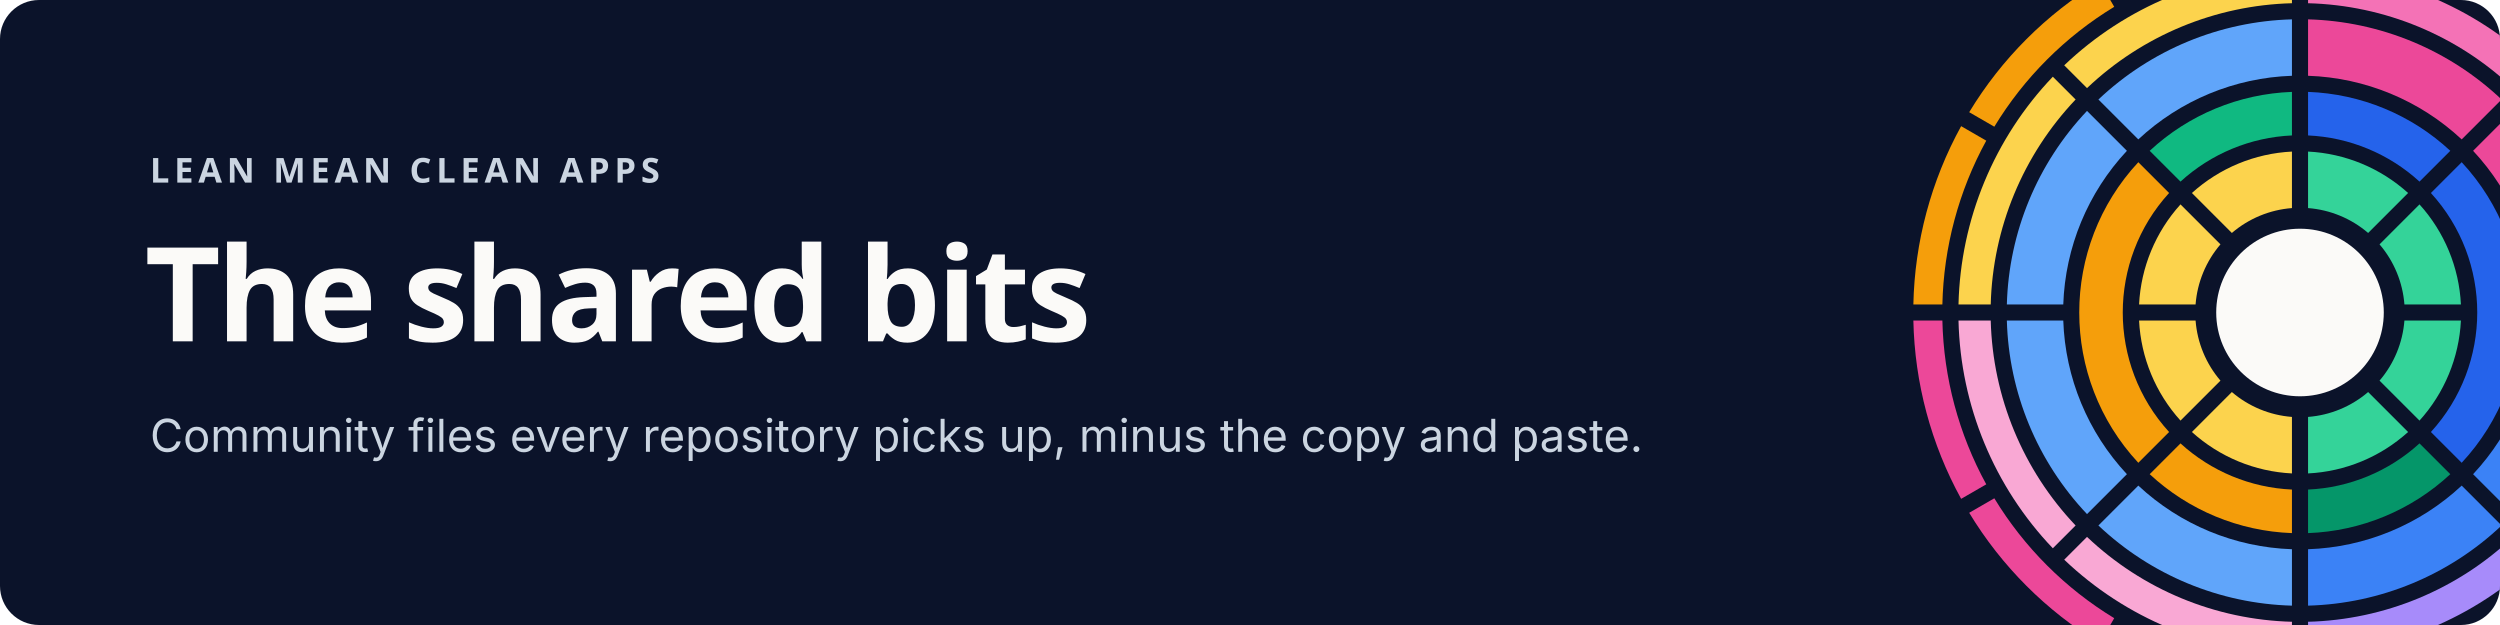
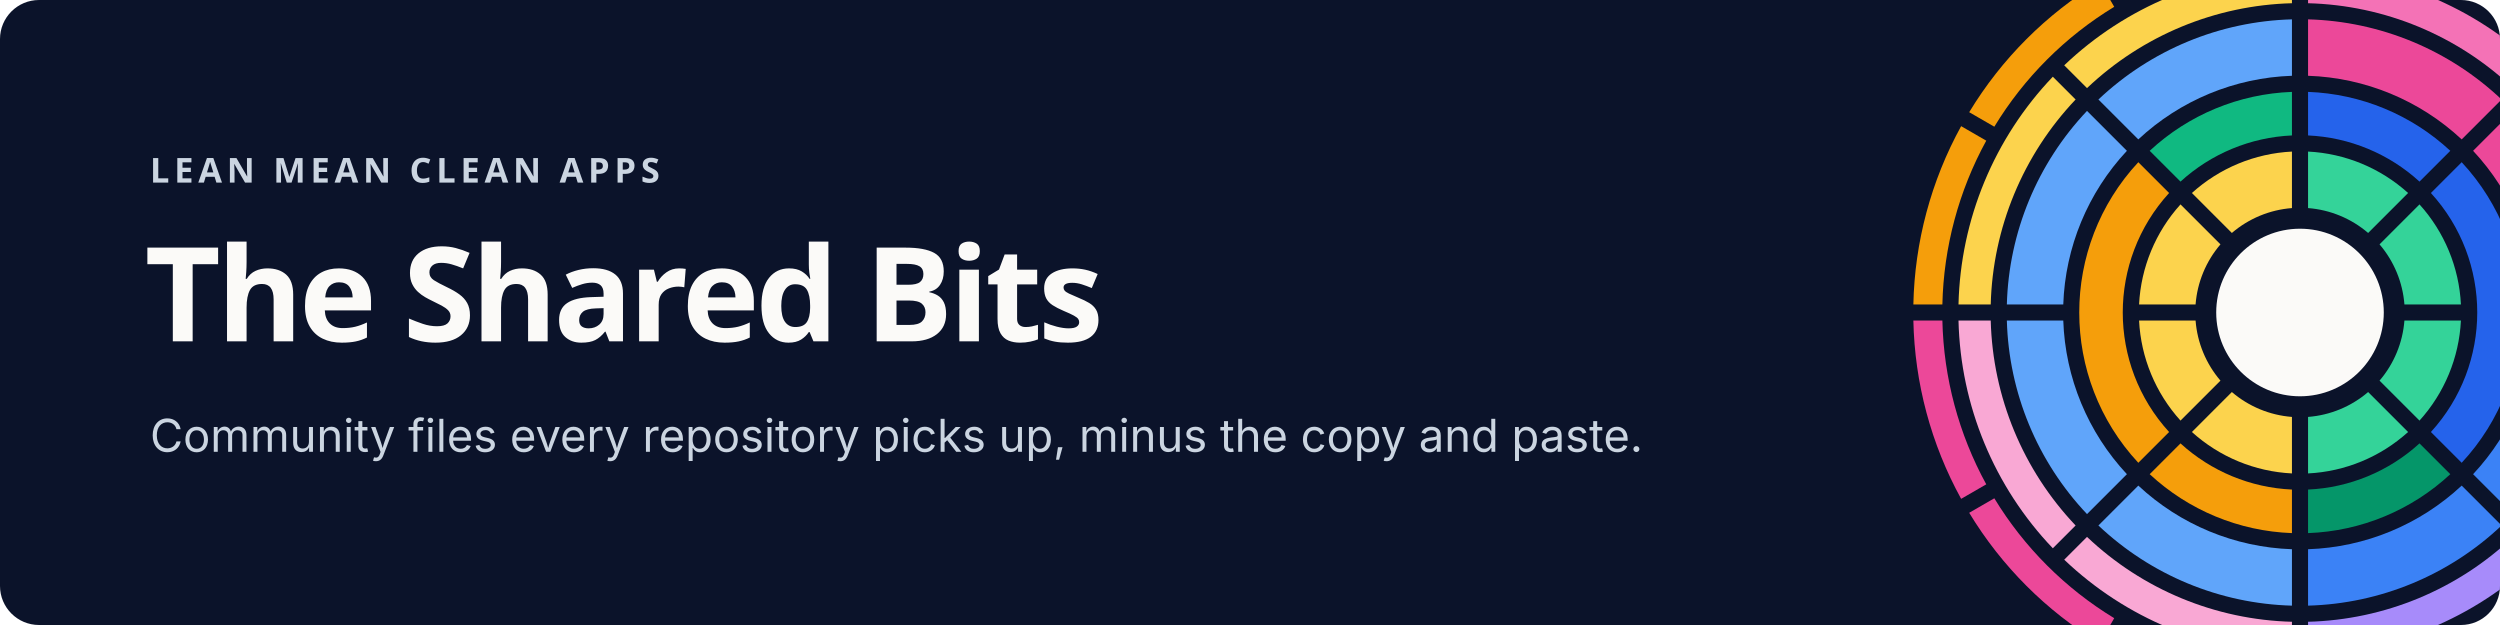
- <svg xmlns="http://www.w3.org/2000/svg" viewBox="0 0 1280 320" width="1280" height="320" role="img" aria-label="The shared bits. Community files every repository picks up, minus the copy and paste.">
+ <svg xmlns="http://www.w3.org/2000/svg" viewBox="0 0 1280 320" width="1280" height="320" role="img" aria-label="The Shared Bits. Community files every repository picks up, minus the copy and paste.">
  <clipPath id="frame">
    <rect width="1280" height="320" rx="20" />
  </clipPath>
  <g clip-path="url(#frame)">
    <g id="background">
      <rect width="1280" height="320" fill="#0B132A" />
    </g>
    <g id="logo">
      <g transform="translate(966.4 -51.2) scale(0.4125)">
        <path d="M522 32.1A480 480 0 0 1 743.29 91.4L725.28 122.58A444 444 0 0 0 522 68.11Z" fill="#DB2777" />
        <path d="M760.61 101.4A480 480 0 0 1 922.6 263.39L891.42 281.4A444 444 0 0 0 742.6 132.58Z" fill="#DB2777" />
        <path d="M932.6 280.71A480 480 0 0 1 991.9 502L955.89 502A444 444 0 0 0 901.42 298.72Z" fill="#DB2777" />
        <path d="M991.9 522A480 480 0 0 1 932.6 743.29L901.42 725.28A444 444 0 0 0 955.89 522Z" fill="#7C3AED" />
        <path d="M922.6 760.61A480 480 0 0 1 760.61 922.6L742.6 891.42A444 444 0 0 0 891.42 742.6Z" fill="#7C3AED" />
        <path d="M743.29 932.6A480 480 0 0 1 522 991.9L522 955.89A444 444 0 0 0 725.28 901.42Z" fill="#7C3AED" />
        <path d="M502 991.9A480 480 0 0 1 280.71 932.6L298.72 901.42A444 444 0 0 0 502 955.89Z" fill="#EC4899" />
        <path d="M263.39 922.6A480 480 0 0 1 101.4 760.61L132.58 742.6A444 444 0 0 0 281.4 891.42Z" fill="#EC4899" />
        <path d="M91.4 743.29A480 480 0 0 1 32.1 522L68.11 522A444 444 0 0 0 122.58 725.28Z" fill="#EC4899" />
        <path d="M32.1 502A480 480 0 0 1 91.4 280.71L122.58 298.72A444 444 0 0 0 68.11 502Z" fill="#F59E0B" />
        <path d="M101.4 263.39A480 480 0 0 1 263.39 101.4L281.4 132.58A444 444 0 0 0 132.58 281.4Z" fill="#F59E0B" />
        <path d="M280.71 91.4A480 480 0 0 1 502 32.1L502 68.11A444 444 0 0 0 298.72 122.58Z" fill="#F59E0B" />
        <path d="M522 88.12A424 424 0 0 1 804.66 205.2L776.37 233.49A384 384 0 0 0 522 128.13Z" fill="#F472B6" />
        <path d="M818.8 219.34A424 424 0 0 1 935.88 502L895.87 502A384 384 0 0 0 790.51 247.63Z" fill="#F472B6" />
        <path d="M935.88 522A424 424 0 0 1 818.8 804.66L790.51 776.37A384 384 0 0 0 895.87 522Z" fill="#A78BFA" />
        <path d="M804.66 818.8A424 424 0 0 1 522 935.88L522 895.87A384 384 0 0 0 776.37 790.51Z" fill="#A78BFA" />
        <path d="M502 935.88A424 424 0 0 1 219.34 818.8L247.63 790.51A384 384 0 0 0 502 895.87Z" fill="#F9A8D4" />
        <path d="M205.2 804.66A424 424 0 0 1 88.12 522L128.13 522A384 384 0 0 0 233.49 776.37Z" fill="#F9A8D4" />
        <path d="M88.12 502A424 424 0 0 1 205.2 219.34L233.49 247.63A384 384 0 0 0 128.13 502Z" fill="#FCD34D" />
        <path d="M219.34 205.2A424 424 0 0 1 502 88.12L502 128.13A384 384 0 0 0 247.63 233.49Z" fill="#FCD34D" />
        <path d="M522 148.14A364 364 0 0 1 762.22 247.64L712.7 297.16A294 294 0 0 0 522 218.17Z" fill="#EC4899" />
        <path d="M776.36 261.78A364 364 0 0 1 875.86 502L805.83 502A294 294 0 0 0 726.84 311.3Z" fill="#EC4899" />
        <path d="M875.86 522A364 364 0 0 1 776.36 762.22L726.84 712.7A294 294 0 0 0 805.83 522Z" fill="#3B82F6" />
        <path d="M762.22 776.36A364 364 0 0 1 522 875.86L522 805.83A294 294 0 0 0 712.7 726.84Z" fill="#3B82F6" />
        <path d="M502 875.86A364 364 0 0 1 261.78 776.36L311.3 726.84A294 294 0 0 0 502 805.83Z" fill="#60A5FA" />
        <path d="M247.64 762.22A364 364 0 0 1 148.14 522L218.17 522A294 294 0 0 0 297.16 712.7Z" fill="#60A5FA" />
        <path d="M148.14 502A364 364 0 0 1 247.64 261.78L297.16 311.3A294 294 0 0 0 218.17 502Z" fill="#60A5FA" />
        <path d="M261.78 247.64A364 364 0 0 1 502 148.14L502 218.17A294 294 0 0 0 311.3 297.16Z" fill="#60A5FA" />
        <path d="M522 238.18A274 274 0 0 1 698.55 311.31L660.33 349.53A220 220 0 0 0 522 292.23Z" fill="#2563EB" />
        <path d="M712.69 325.45A274 274 0 0 1 712.69 698.55L674.47 660.33A220 220 0 0 0 674.47 363.67Z" fill="#2563EB" />
        <path d="M698.55 712.69A274 274 0 0 1 522 785.82L522 731.77A220 220 0 0 0 660.33 674.47Z" fill="#059669" />
        <path d="M502 785.82A274 274 0 0 1 325.45 712.69L363.67 674.47A220 220 0 0 0 502 731.77Z" fill="#F59E0B" />
        <path d="M311.31 698.55A274 274 0 0 1 311.31 325.45L349.53 363.67A220 220 0 0 0 349.53 660.33Z" fill="#F59E0B" />
        <path d="M325.45 311.31A274 274 0 0 1 502 238.18L502 292.23A220 220 0 0 0 363.67 349.53Z" fill="#10B981" />
        <path d="M522 312.25A200 200 0 0 1 646.17 363.68L596.58 413.28A130 130 0 0 0 522 382.39Z" fill="#34D399" />
        <path d="M660.32 377.83A200 200 0 0 1 711.75 502L641.61 502A130 130 0 0 0 610.72 427.42Z" fill="#34D399" />
        <path d="M711.75 522A200 200 0 0 1 660.32 646.17L610.72 596.58A130 130 0 0 0 641.61 522Z" fill="#34D399" />
        <path d="M646.17 660.32A200 200 0 0 1 522 711.75L522 641.61A130 130 0 0 0 596.58 610.72Z" fill="#34D399" />
        <path d="M502 711.75A200 200 0 0 1 377.83 660.32L427.42 610.72A130 130 0 0 0 502 641.61Z" fill="#FCD34D" />
        <path d="M363.68 646.17A200 200 0 0 1 312.25 522L382.39 522A130 130 0 0 0 413.28 596.58Z" fill="#FCD34D" />
        <path d="M312.25 502A200 200 0 0 1 363.68 377.83L413.28 427.42A130 130 0 0 0 382.39 502Z" fill="#FCD34D" />
        <path d="M377.83 363.68A200 200 0 0 1 502 312.25L502 382.39A130 130 0 0 0 427.42 413.28Z" fill="#FCD34D" />
        <circle cx="512" cy="512" r="104" fill="#FBFAF8" />
      </g>
    </g>
    <g id="kicker">
      <text x="76.8" y="93.49" fill="#CBD5E1" font-family="JetBrains Mono" font-weight="600" font-size="17.6" letter-spacing="2.46">LEAN MEAN CLEAN APPS</text>
    </g>
    <g id="title">
-       <text x="74.11" y="174.77" fill="#FBFAF8" font-family="Bricolage Grotesque" font-weight="800" font-size="67.2" letter-spacing="-2.02">The shared bits</text>
+       <text x="74.11" y="174.77" fill="#FBFAF8" font-family="Bricolage Grotesque" font-weight="800" font-size="67.2" letter-spacing="-2.02">The Shared Bits</text>
    </g>
    <g id="tagline">
      <text x="76.8" y="231.31" fill="#CBD5E1" font-family="Inter" font-weight="400" font-size="23.2">Community files every repository picks up, minus the copy and paste.</text>
    </g>
  </g>
</svg>
